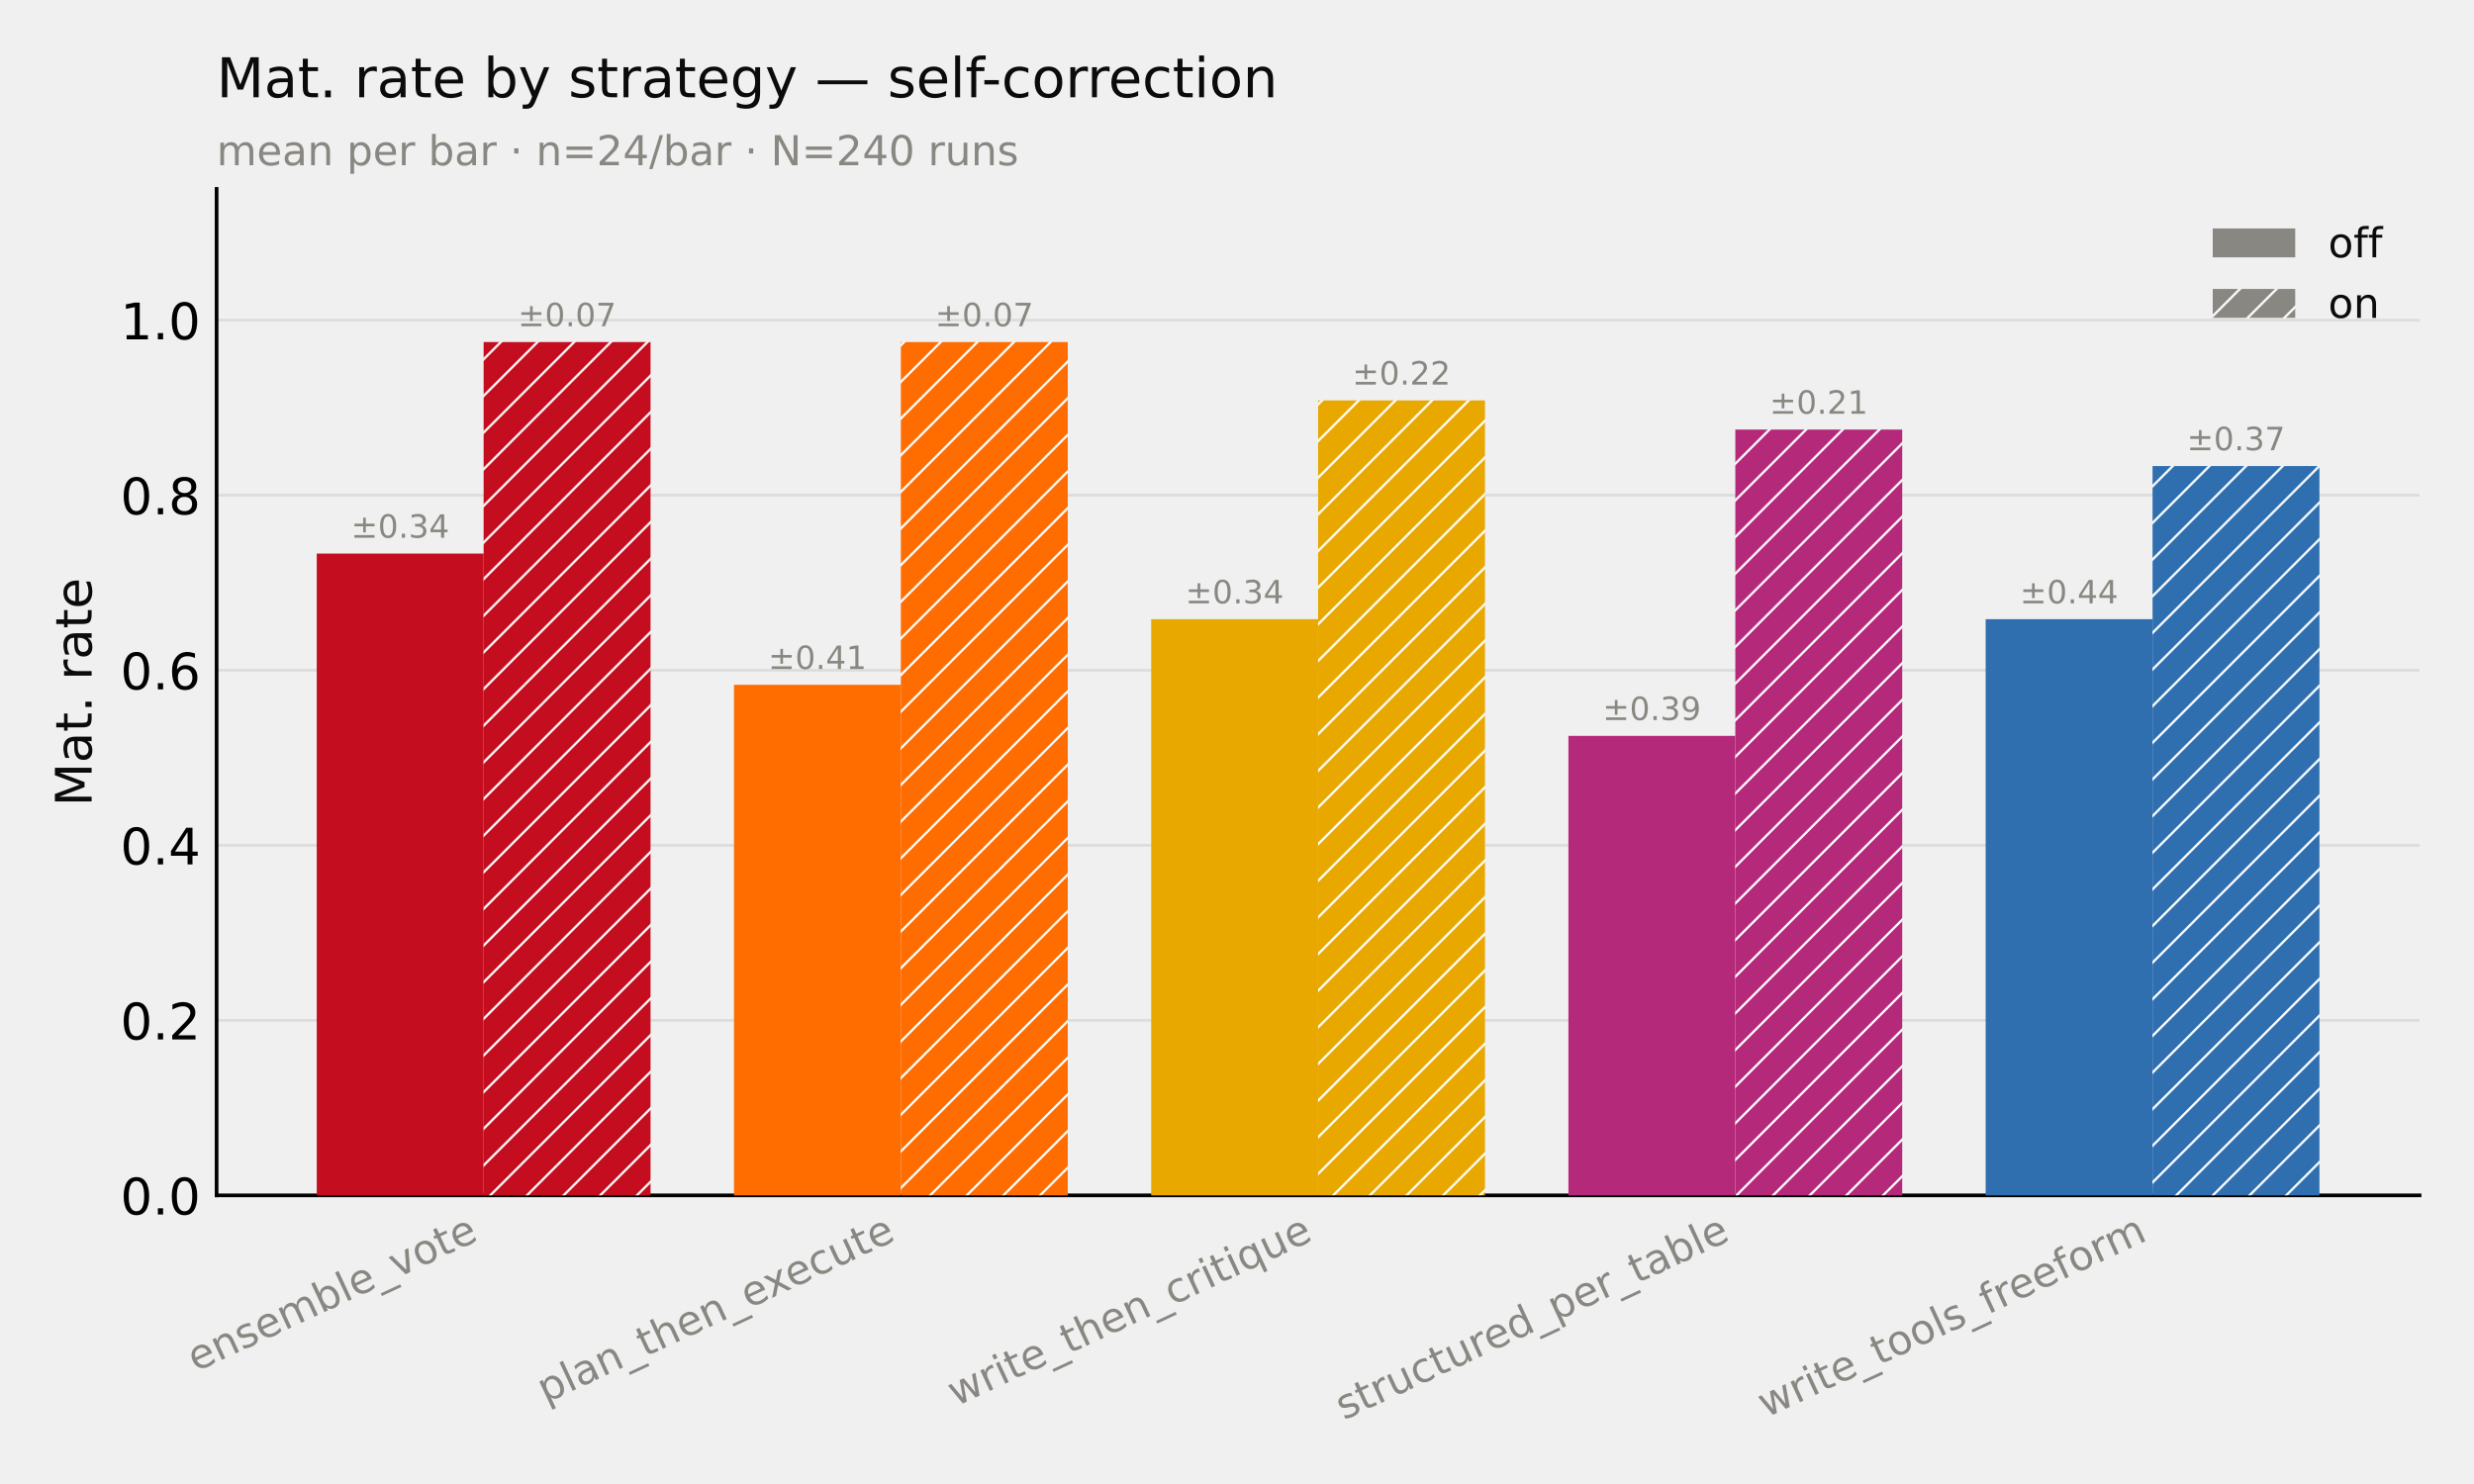
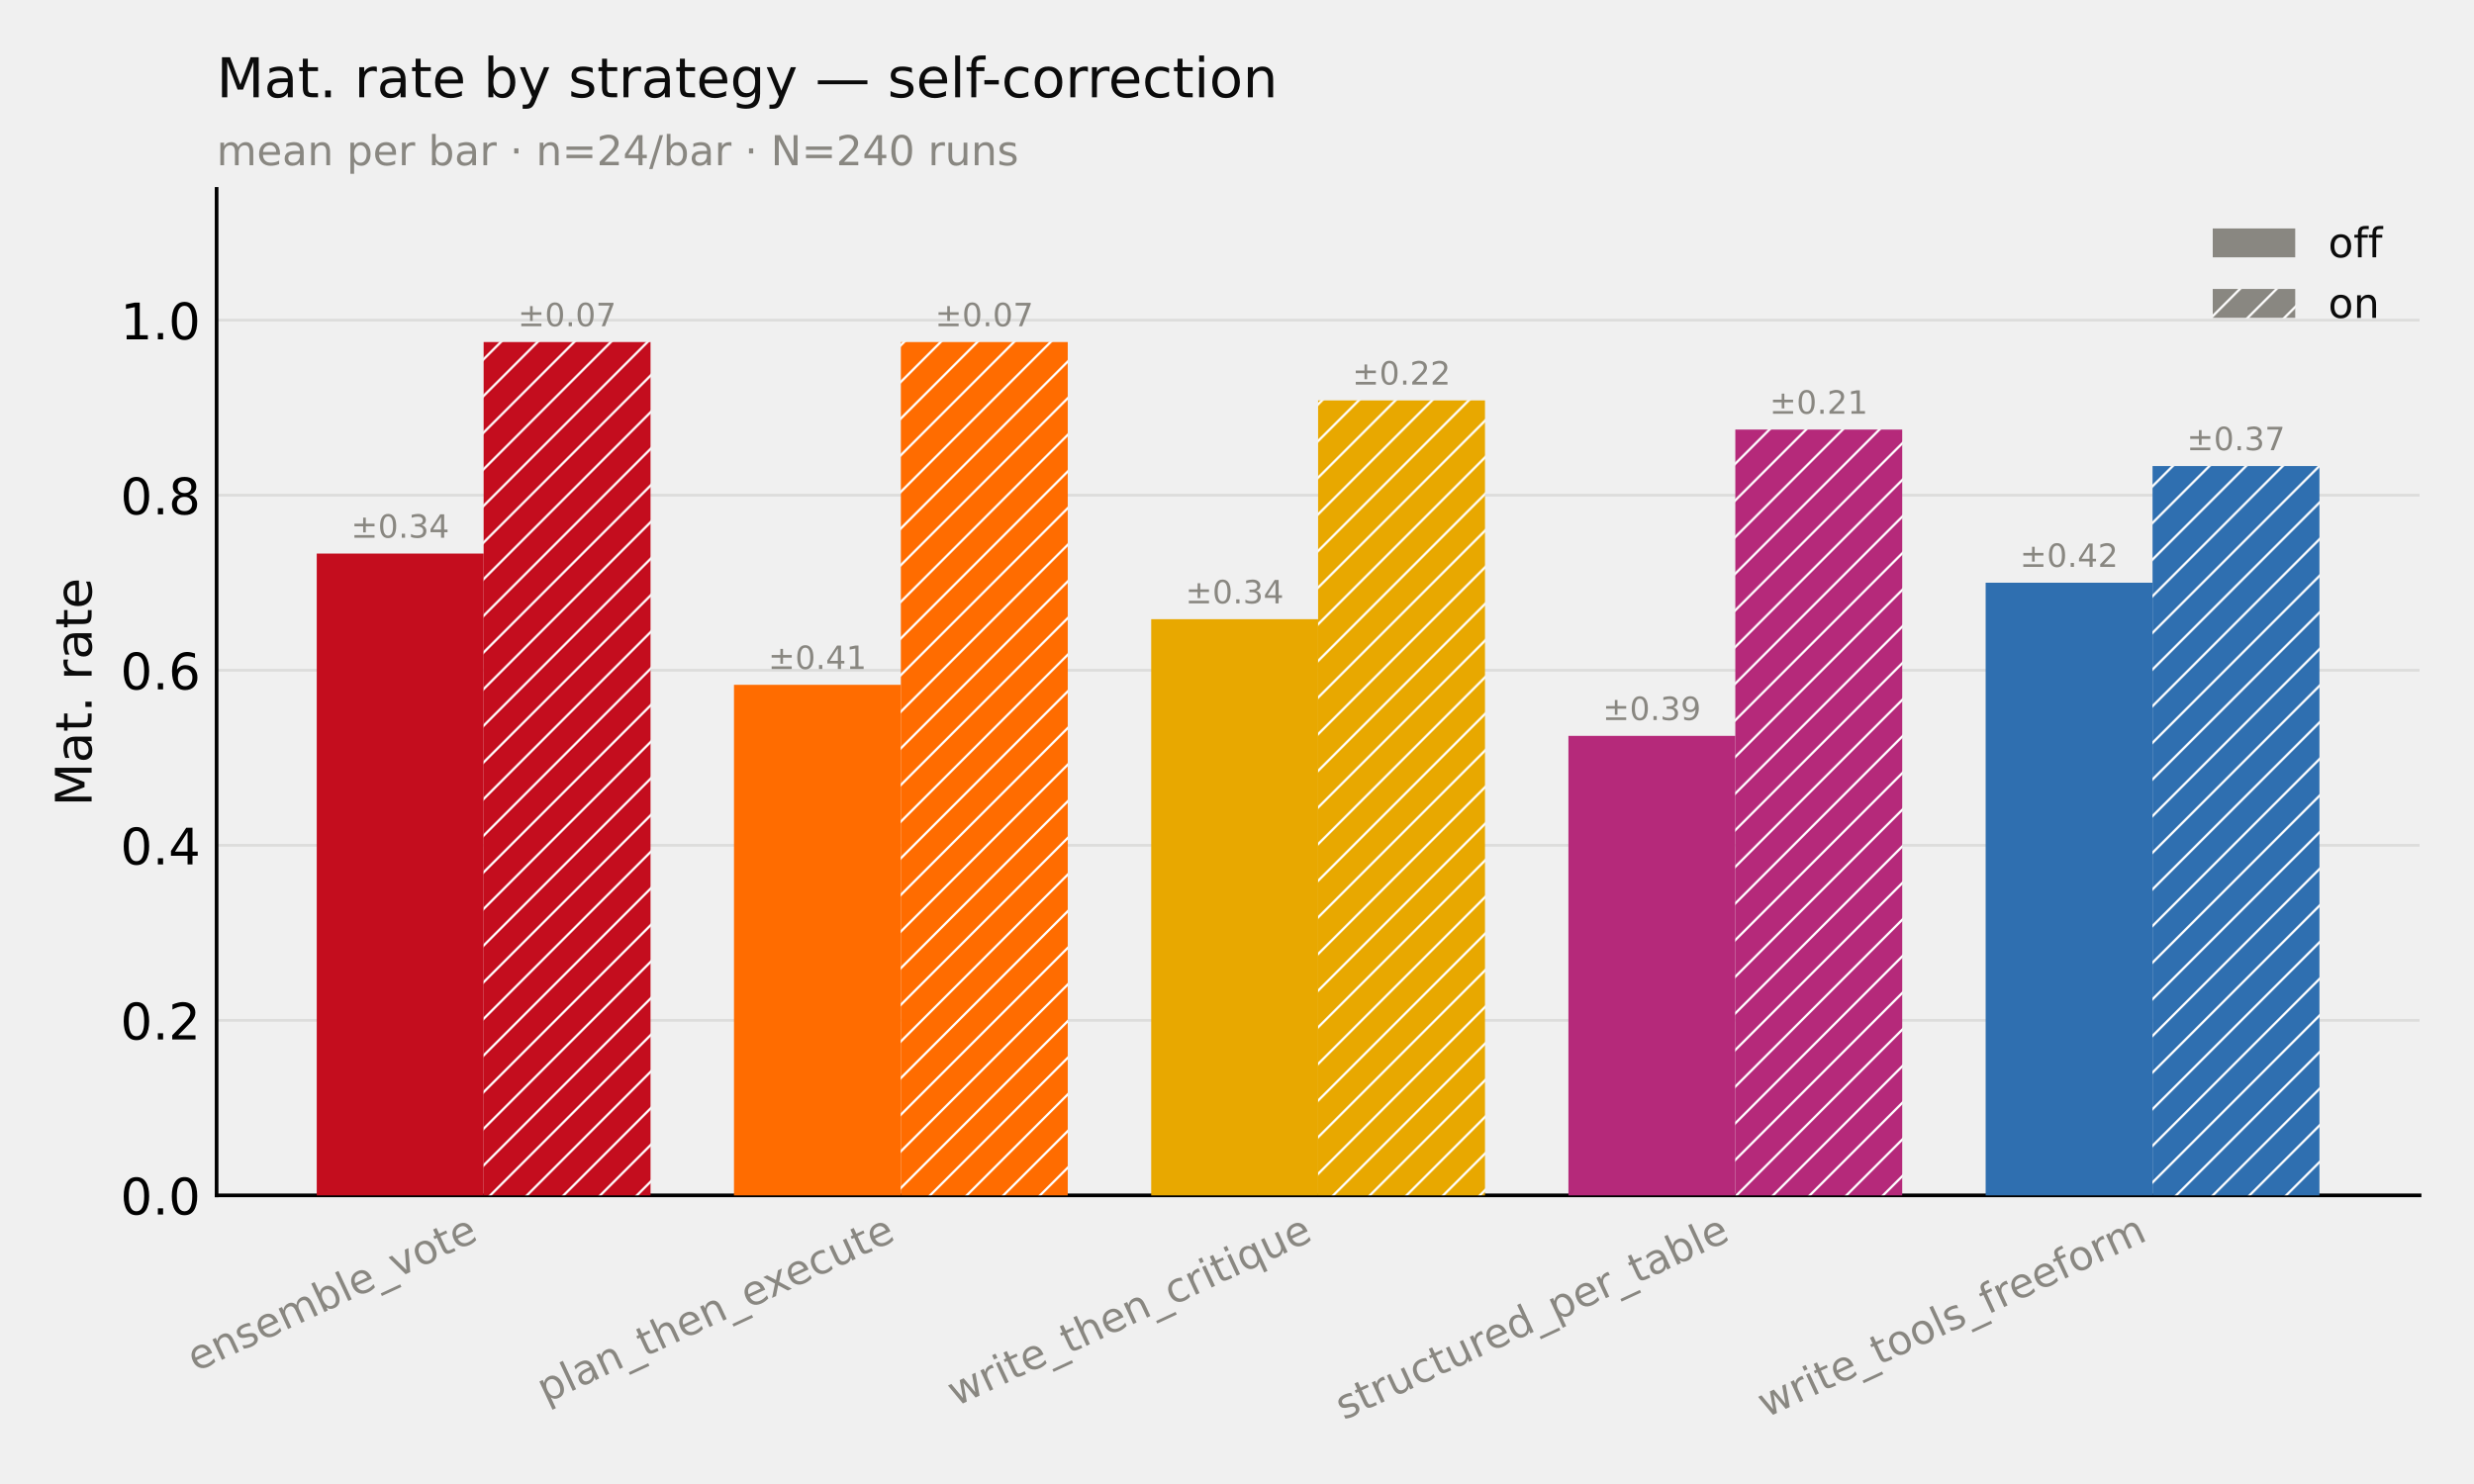
<svg xmlns="http://www.w3.org/2000/svg" width="540pt" height="324pt" viewBox="0 0 540 324" version="1.1">
  <defs>
    <style type="text/css">*{stroke-linejoin: round; stroke-linecap: butt}</style>
  </defs>
  <g id="figure_1">
    <g id="patch_1">
      <path d="M 0 324  L 540 324  L 540 0  L 0 0  L 0 324  z " style="fill: none" />
    </g>
    <g id="axes_1">
      <g id="patch_2">
        <path d="M 47.28 260.982  L 528.12 260.982  L 528.12 41.24  L 47.28 41.24  L 47.28 260.982  z " style="fill: none" />
      </g>
      <g id="matplotlib.axis_1">
        <g id="xtick_1">
          <g id="line2d_1" />
          <g id="text_1">
            <text style="font-size: 9px; font-family: 'DejaVu Sans', 'Bitstream Vera Sans', 'Computer Modern Sans Serif', 'Lucida Grande', 'Verdana', 'Geneva', 'Lucid', 'Arial', 'Helvetica', 'Avant Garde', sans-serif; fill: #898781" transform="translate(42.68812 299.5812) rotate(-25)">ensemble_vote</text>
          </g>
        </g>
        <g id="xtick_2">
          <g id="line2d_2" />
          <g id="text_2">
            <text style="font-size: 9px; font-family: 'DejaVu Sans', 'Bitstream Vera Sans', 'Computer Modern Sans Serif', 'Lucida Grande', 'Verdana', 'Geneva', 'Lucid', 'Arial', 'Helvetica', 'Avant Garde', sans-serif; fill: #898781" transform="translate(119.0716 306.4289) rotate(-25)">plan_then_execute</text>
          </g>
        </g>
        <g id="xtick_3">
          <g id="line2d_3" />
          <g id="text_3">
            <text style="font-size: 9px; font-family: 'DejaVu Sans', 'Bitstream Vera Sans', 'Computer Modern Sans Serif', 'Lucida Grande', 'Verdana', 'Geneva', 'Lucid', 'Arial', 'Helvetica', 'Avant Garde', sans-serif; fill: #898781" transform="translate(208.6499 307.1236) rotate(-25)">write_then_critique</text>
          </g>
        </g>
        <g id="xtick_4">
          <g id="line2d_4" />
          <g id="text_4">
            <text style="font-size: 9px; font-family: 'DejaVu Sans', 'Bitstream Vera Sans', 'Computer Modern Sans Serif', 'Lucida Grande', 'Verdana', 'Geneva', 'Lucid', 'Arial', 'Helvetica', 'Avant Garde', sans-serif; fill: #898781" transform="translate(293.3163 310.1088) rotate(-25)">structured_per_table</text>
          </g>
        </g>
        <g id="xtick_5">
          <g id="line2d_5" />
          <g id="text_5">
            <text style="font-size: 9px; font-family: 'DejaVu Sans', 'Bitstream Vera Sans', 'Computer Modern Sans Serif', 'Lucida Grande', 'Verdana', 'Geneva', 'Lucid', 'Arial', 'Helvetica', 'Avant Garde', sans-serif; fill: #898781" transform="translate(385.4843 309.5959) rotate(-25)">write_tools_freeform</text>
          </g>
        </g>
      </g>
      <g id="matplotlib.axis_2">
        <g id="ytick_1">
          <g id="line2d_6">
            <path d="M 47.28 260.982  L 528.12 260.982  " clip-path="url(#p8504a858bd)" style="fill: none; stroke: #898781; stroke-opacity: 0.18; stroke-width: 0.6; stroke-linecap: square" />
          </g>
          <g id="line2d_7" />
          <g id="text_6">
            <text style="font-size: 11px; font-family: 'DejaVu Sans', 'Bitstream Vera Sans', 'Computer Modern Sans Serif', 'Lucida Grande', 'Verdana', 'Geneva', 'Lucid', 'Arial', 'Helvetica', 'Avant Garde', sans-serif; text-anchor: end" x="43.78" y="265.161" transform="rotate(-0 43.78 265.1614)">0.0</text>
          </g>
        </g>
        <g id="ytick_2">
          <g id="line2d_8">
            <path d="M 47.28 222.766  L 528.12 222.766  " clip-path="url(#p8504a858bd)" style="fill: none; stroke: #898781; stroke-opacity: 0.18; stroke-width: 0.6; stroke-linecap: square" />
          </g>
          <g id="line2d_9" />
          <g id="text_7">
            <text style="font-size: 11px; font-family: 'DejaVu Sans', 'Bitstream Vera Sans', 'Computer Modern Sans Serif', 'Lucida Grande', 'Verdana', 'Geneva', 'Lucid', 'Arial', 'Helvetica', 'Avant Garde', sans-serif; text-anchor: end" x="43.78" y="226.945" transform="rotate(-0 43.78 226.9453)">0.2</text>
          </g>
        </g>
        <g id="ytick_3">
          <g id="line2d_10">
            <path d="M 47.28 184.55  L 528.12 184.55  " clip-path="url(#p8504a858bd)" style="fill: none; stroke: #898781; stroke-opacity: 0.18; stroke-width: 0.6; stroke-linecap: square" />
          </g>
          <g id="line2d_11" />
          <g id="text_8">
            <text style="font-size: 11px; font-family: 'DejaVu Sans', 'Bitstream Vera Sans', 'Computer Modern Sans Serif', 'Lucida Grande', 'Verdana', 'Geneva', 'Lucid', 'Arial', 'Helvetica', 'Avant Garde', sans-serif; text-anchor: end" x="43.78" y="188.729" transform="rotate(-0 43.78 188.7293)">0.4</text>
          </g>
        </g>
        <g id="ytick_4">
          <g id="line2d_12">
            <path d="M 47.28 146.334  L 528.12 146.334  " clip-path="url(#p8504a858bd)" style="fill: none; stroke: #898781; stroke-opacity: 0.18; stroke-width: 0.6; stroke-linecap: square" />
          </g>
          <g id="line2d_13" />
          <g id="text_9">
            <text style="font-size: 11px; font-family: 'DejaVu Sans', 'Bitstream Vera Sans', 'Computer Modern Sans Serif', 'Lucida Grande', 'Verdana', 'Geneva', 'Lucid', 'Arial', 'Helvetica', 'Avant Garde', sans-serif; text-anchor: end" x="43.78" y="150.513" transform="rotate(-0 43.78 150.5133)">0.6</text>
          </g>
        </g>
        <g id="ytick_5">
          <g id="line2d_14">
            <path d="M 47.28 108.118  L 528.12 108.118  " clip-path="url(#p8504a858bd)" style="fill: none; stroke: #898781; stroke-opacity: 0.18; stroke-width: 0.6; stroke-linecap: square" />
          </g>
          <g id="line2d_15" />
          <g id="text_10">
            <text style="font-size: 11px; font-family: 'DejaVu Sans', 'Bitstream Vera Sans', 'Computer Modern Sans Serif', 'Lucida Grande', 'Verdana', 'Geneva', 'Lucid', 'Arial', 'Helvetica', 'Avant Garde', sans-serif; text-anchor: end" x="43.78" y="112.297" transform="rotate(-0 43.78 112.2972)">0.8</text>
          </g>
        </g>
        <g id="ytick_6">
          <g id="line2d_16">
            <path d="M 47.28 69.902  L 528.12 69.902  " clip-path="url(#p8504a858bd)" style="fill: none; stroke: #898781; stroke-opacity: 0.18; stroke-width: 0.6; stroke-linecap: square" />
          </g>
          <g id="line2d_17" />
          <g id="text_11">
            <text style="font-size: 11px; font-family: 'DejaVu Sans', 'Bitstream Vera Sans', 'Computer Modern Sans Serif', 'Lucida Grande', 'Verdana', 'Geneva', 'Lucid', 'Arial', 'Helvetica', 'Avant Garde', sans-serif; text-anchor: end" x="43.78" y="74.081" transform="rotate(-0 43.78 74.08117)">1.0</text>
          </g>
        </g>
        <g id="text_12">
          <text style="font-size: 11px; font-family: 'DejaVu Sans', 'Bitstream Vera Sans', 'Computer Modern Sans Serif', 'Lucida Grande', 'Verdana', 'Geneva', 'Lucid', 'Arial', 'Helvetica', 'Avant Garde', sans-serif; text-anchor: middle; fill: #0b0b0b" x="19.999" y="151.111" transform="rotate(-90 19.99891 151.1111)">Mat. rate</text>
        </g>
      </g>
      <g id="patch_3">
        <path d="M 47.28 260.982  L 47.28 41.24  " style="fill: none; stroke: #000000; stroke-width: 0.8; stroke-linejoin: miter; stroke-linecap: square" />
      </g>
      <g id="patch_4">
        <path d="M 47.28 260.982  L 528.12 260.982  " style="fill: none; stroke: #000000; stroke-width: 0.8; stroke-linejoin: miter; stroke-linecap: square" />
      </g>
      <g id="patch_5">
        <path d="M 69.136 260.982  L 105.564 260.982  L 105.564 120.857  L 69.136 120.857  z " clip-path="url(#p8504a858bd)" style="fill: #c40d1e" />
      </g>
      <g id="patch_6">
        <path d="M 160.205 260.982  L 196.632 260.982  L 196.632 149.519  L 160.205 149.519  z " clip-path="url(#p8504a858bd)" style="fill: #ff6c00" />
      </g>
      <g id="patch_7">
        <path d="M 251.273 260.982  L 287.7 260.982  L 287.7 135.188  L 251.273 135.188  z " clip-path="url(#p8504a858bd)" style="fill: #e8a800" />
      </g>
      <g id="patch_8">
        <path d="M 342.341 260.982  L 378.768 260.982  L 378.768 160.665  L 342.341 160.665  z " clip-path="url(#p8504a858bd)" style="fill: #b5297a" />
      </g>
      <g id="patch_9">
-         <path d="M 433.409 260.982  L 469.836 260.982  L 469.836 135.188  L 433.409 135.188  z " clip-path="url(#p8504a858bd)" style="fill: #2f6fb0" />
+         <path d="M 433.409 260.982  L 469.836 260.982  L 469.836 127.226  L 433.409 127.226  z " clip-path="url(#p8504a858bd)" style="fill: #2f6fb0" />
      </g>
      <g id="patch_10">
        <path d="M 105.564 260.982  L 141.991 260.982  L 141.991 74.679  L 105.564 74.679  z " clip-path="url(#p8504a858bd)" style="fill: url(#h277df16254)" />
      </g>
      <g id="patch_11">
        <path d="M 196.632 260.982  L 233.059 260.982  L 233.059 74.679  L 196.632 74.679  z " clip-path="url(#p8504a858bd)" style="fill: url(#hbbf7264951)" />
      </g>
      <g id="patch_12">
        <path d="M 287.7 260.982  L 324.127 260.982  L 324.127 87.418  L 287.7 87.418  z " clip-path="url(#p8504a858bd)" style="fill: url(#h9056159bc5)" />
      </g>
      <g id="patch_13">
        <path d="M 378.768 260.982  L 415.195 260.982  L 415.195 93.787  L 378.768 93.787  z " clip-path="url(#p8504a858bd)" style="fill: url(#h76284bb3d5)" />
      </g>
      <g id="patch_14">
        <path d="M 469.836 260.982  L 506.264 260.982  L 506.264 101.749  L 469.836 101.749  z " clip-path="url(#p8504a858bd)" style="fill: url(#hf8e7a1197f)" />
      </g>
      <g id="text_13">
        <text style="font-size: 7px; font-family: 'DejaVu Sans', 'Bitstream Vera Sans', 'Computer Modern Sans Serif', 'Lucida Grande', 'Verdana', 'Geneva', 'Lucid', 'Arial', 'Helvetica', 'Avant Garde', sans-serif; text-anchor: middle; fill: #898781" x="87.35" y="117.401" transform="rotate(-0 87.35 117.401)">±0.34</text>
      </g>
      <g id="text_14">
        <text style="font-size: 7px; font-family: 'DejaVu Sans', 'Bitstream Vera Sans', 'Computer Modern Sans Serif', 'Lucida Grande', 'Verdana', 'Geneva', 'Lucid', 'Arial', 'Helvetica', 'Avant Garde', sans-serif; text-anchor: middle; fill: #898781" x="178.418" y="146.063" transform="rotate(-0 178.4182 146.063)">±0.41</text>
      </g>
      <g id="text_15">
        <text style="font-size: 7px; font-family: 'DejaVu Sans', 'Bitstream Vera Sans', 'Computer Modern Sans Serif', 'Lucida Grande', 'Verdana', 'Geneva', 'Lucid', 'Arial', 'Helvetica', 'Avant Garde', sans-serif; text-anchor: middle; fill: #898781" x="269.486" y="131.732" transform="rotate(-0 269.4864 131.732)">±0.34</text>
      </g>
      <g id="text_16">
        <text style="font-size: 7px; font-family: 'DejaVu Sans', 'Bitstream Vera Sans', 'Computer Modern Sans Serif', 'Lucida Grande', 'Verdana', 'Geneva', 'Lucid', 'Arial', 'Helvetica', 'Avant Garde', sans-serif; text-anchor: middle; fill: #898781" x="360.555" y="157.209" transform="rotate(-0 360.5545 157.2093)">±0.39</text>
      </g>
      <g id="text_17">
-         <text style="font-size: 7px; font-family: 'DejaVu Sans', 'Bitstream Vera Sans', 'Computer Modern Sans Serif', 'Lucida Grande', 'Verdana', 'Geneva', 'Lucid', 'Arial', 'Helvetica', 'Avant Garde', sans-serif; text-anchor: middle; fill: #898781" x="451.623" y="131.732" transform="rotate(-0 451.6227 131.732)">±0.44</text>
+         <text style="font-size: 7px; font-family: 'DejaVu Sans', 'Bitstream Vera Sans', 'Computer Modern Sans Serif', 'Lucida Grande', 'Verdana', 'Geneva', 'Lucid', 'Arial', 'Helvetica', 'Avant Garde', sans-serif; text-anchor: middle; fill: #898781" x="451.623" y="123.77" transform="rotate(-0 451.6227 123.7703)">±0.42</text>
      </g>
      <g id="text_18">
        <text style="font-size: 7px; font-family: 'DejaVu Sans', 'Bitstream Vera Sans', 'Computer Modern Sans Serif', 'Lucida Grande', 'Verdana', 'Geneva', 'Lucid', 'Arial', 'Helvetica', 'Avant Garde', sans-serif; text-anchor: middle; fill: #898781" x="123.777" y="71.223" transform="rotate(-0 123.7773 71.22325)">±0.07</text>
      </g>
      <g id="text_19">
        <text style="font-size: 7px; font-family: 'DejaVu Sans', 'Bitstream Vera Sans', 'Computer Modern Sans Serif', 'Lucida Grande', 'Verdana', 'Geneva', 'Lucid', 'Arial', 'Helvetica', 'Avant Garde', sans-serif; text-anchor: middle; fill: #898781" x="214.845" y="71.223" transform="rotate(-0 214.8455 71.22325)">±0.07</text>
      </g>
      <g id="text_20">
        <text style="font-size: 7px; font-family: 'DejaVu Sans', 'Bitstream Vera Sans', 'Computer Modern Sans Serif', 'Lucida Grande', 'Verdana', 'Geneva', 'Lucid', 'Arial', 'Helvetica', 'Avant Garde', sans-serif; text-anchor: middle; fill: #898781" x="305.914" y="83.962" transform="rotate(-0 305.9136 83.96193)">±0.22</text>
      </g>
      <g id="text_21">
        <text style="font-size: 7px; font-family: 'DejaVu Sans', 'Bitstream Vera Sans', 'Computer Modern Sans Serif', 'Lucida Grande', 'Verdana', 'Geneva', 'Lucid', 'Arial', 'Helvetica', 'Avant Garde', sans-serif; text-anchor: middle; fill: #898781" x="396.982" y="90.331" transform="rotate(-0 396.9818 90.33127)">±0.21</text>
      </g>
      <g id="text_22">
        <text style="font-size: 7px; font-family: 'DejaVu Sans', 'Bitstream Vera Sans', 'Computer Modern Sans Serif', 'Lucida Grande', 'Verdana', 'Geneva', 'Lucid', 'Arial', 'Helvetica', 'Avant Garde', sans-serif; text-anchor: middle; fill: #898781" x="488.05" y="98.293" transform="rotate(-0 488.05 98.29295)">±0.37</text>
      </g>
      <g id="text_23">
        <text style="font-size: 9px; font-family: 'DejaVu Sans', 'Bitstream Vera Sans', 'Computer Modern Sans Serif', 'Lucida Grande', 'Verdana', 'Geneva', 'Lucid', 'Arial', 'Helvetica', 'Avant Garde', sans-serif; text-anchor: start; fill: #898781" x="47.28" y="36.072" transform="rotate(-0 47.28 36.07215)">mean per bar · n=24/bar · N=240 runs</text>
      </g>
      <g id="text_24">
        <text style="font-size: 12px; font-family: 'DejaVu Sans', 'Bitstream Vera Sans', 'Computer Modern Sans Serif', 'Lucida Grande', 'Verdana', 'Geneva', 'Lucid', 'Arial', 'Helvetica', 'Avant Garde', sans-serif; text-anchor: start; fill: #0b0b0b" x="47.28" y="21.24" transform="rotate(-0 47.28 21.24)">Mat. rate by strategy — self-correction</text>
      </g>
      <g id="legend_1">
        <g id="patch_15">
          <path d="M 482.977 56.179  L 500.977 56.179  L 500.977 49.879  L 482.977 49.879  z " style="fill: #898781" />
        </g>
        <g id="text_25">
          <text style="font-size: 9px; font-family: 'DejaVu Sans', 'Bitstream Vera Sans', 'Computer Modern Sans Serif', 'Lucida Grande', 'Verdana', 'Geneva', 'Lucid', 'Arial', 'Helvetica', 'Avant Garde', sans-serif; text-anchor: start; fill: #0b0b0b" x="508.177" y="56.179" transform="rotate(-0 508.1766 56.17859)">off</text>
        </g>
        <g id="patch_16">
          <path d="M 482.977 69.389  L 500.977 69.389  L 500.977 63.089  L 482.977 63.089  z " style="fill: url(#h33c02eef4f)" />
        </g>
        <g id="text_26">
          <text style="font-size: 9px; font-family: 'DejaVu Sans', 'Bitstream Vera Sans', 'Computer Modern Sans Serif', 'Lucida Grande', 'Verdana', 'Geneva', 'Lucid', 'Arial', 'Helvetica', 'Avant Garde', sans-serif; text-anchor: start; fill: #0b0b0b" x="508.177" y="69.389" transform="rotate(-0 508.1766 69.38891)">on</text>
        </g>
      </g>
    </g>
  </g>
  <defs>
    <clipPath id="p8504a858bd">
      <rect x="47.28" y="41.24" width="480.84" height="219.742" />
    </clipPath>
  </defs>
  <defs>
    <pattern id="h277df16254" patternUnits="userSpaceOnUse" x="0" y="0" width="72" height="72">
      <rect x="0" y="0" width="73" height="73" fill="#c40d1e" />
      <path d="M -36 36  L 36 -36  M -32 40  L 40 -32  M -28 44  L 44 -28  M -24 48  L 48 -24  M -20 52  L 52 -20  M -16 56  L 56 -16  M -12 60  L 60 -12  M -8 64  L 64 -8  M -4 68  L 68 -4  M 0 72  L 72 0  M 4 76  L 76 4  M 8 80  L 80 8  M 12 84  L 84 12  M 16 88  L 88 16  M 20 92  L 92 20  M 24 96  L 96 24  M 28 100  L 100 28  M 32 104  L 104 32  M 36 108  L 108 36  " style="fill: #ffffff; stroke: #ffffff; stroke-width: 0.5; stroke-linecap: butt; stroke-linejoin: miter" />
    </pattern>
    <pattern id="hbbf7264951" patternUnits="userSpaceOnUse" x="0" y="0" width="72" height="72">
      <rect x="0" y="0" width="73" height="73" fill="#ff6c00" />
      <path d="M -36 36  L 36 -36  M -32 40  L 40 -32  M -28 44  L 44 -28  M -24 48  L 48 -24  M -20 52  L 52 -20  M -16 56  L 56 -16  M -12 60  L 60 -12  M -8 64  L 64 -8  M -4 68  L 68 -4  M 0 72  L 72 0  M 4 76  L 76 4  M 8 80  L 80 8  M 12 84  L 84 12  M 16 88  L 88 16  M 20 92  L 92 20  M 24 96  L 96 24  M 28 100  L 100 28  M 32 104  L 104 32  M 36 108  L 108 36  " style="fill: #ffffff; stroke: #ffffff; stroke-width: 0.5; stroke-linecap: butt; stroke-linejoin: miter" />
    </pattern>
    <pattern id="h9056159bc5" patternUnits="userSpaceOnUse" x="0" y="0" width="72" height="72">
      <rect x="0" y="0" width="73" height="73" fill="#e8a800" />
      <path d="M -36 36  L 36 -36  M -32 40  L 40 -32  M -28 44  L 44 -28  M -24 48  L 48 -24  M -20 52  L 52 -20  M -16 56  L 56 -16  M -12 60  L 60 -12  M -8 64  L 64 -8  M -4 68  L 68 -4  M 0 72  L 72 0  M 4 76  L 76 4  M 8 80  L 80 8  M 12 84  L 84 12  M 16 88  L 88 16  M 20 92  L 92 20  M 24 96  L 96 24  M 28 100  L 100 28  M 32 104  L 104 32  M 36 108  L 108 36  " style="fill: #ffffff; stroke: #ffffff; stroke-width: 0.5; stroke-linecap: butt; stroke-linejoin: miter" />
    </pattern>
    <pattern id="h76284bb3d5" patternUnits="userSpaceOnUse" x="0" y="0" width="72" height="72">
      <rect x="0" y="0" width="73" height="73" fill="#b5297a" />
      <path d="M -36 36  L 36 -36  M -32 40  L 40 -32  M -28 44  L 44 -28  M -24 48  L 48 -24  M -20 52  L 52 -20  M -16 56  L 56 -16  M -12 60  L 60 -12  M -8 64  L 64 -8  M -4 68  L 68 -4  M 0 72  L 72 0  M 4 76  L 76 4  M 8 80  L 80 8  M 12 84  L 84 12  M 16 88  L 88 16  M 20 92  L 92 20  M 24 96  L 96 24  M 28 100  L 100 28  M 32 104  L 104 32  M 36 108  L 108 36  " style="fill: #ffffff; stroke: #ffffff; stroke-width: 0.5; stroke-linecap: butt; stroke-linejoin: miter" />
    </pattern>
    <pattern id="hf8e7a1197f" patternUnits="userSpaceOnUse" x="0" y="0" width="72" height="72">
      <rect x="0" y="0" width="73" height="73" fill="#2f6fb0" />
      <path d="M -36 36  L 36 -36  M -32 40  L 40 -32  M -28 44  L 44 -28  M -24 48  L 48 -24  M -20 52  L 52 -20  M -16 56  L 56 -16  M -12 60  L 60 -12  M -8 64  L 64 -8  M -4 68  L 68 -4  M 0 72  L 72 0  M 4 76  L 76 4  M 8 80  L 80 8  M 12 84  L 84 12  M 16 88  L 88 16  M 20 92  L 92 20  M 24 96  L 96 24  M 28 100  L 100 28  M 32 104  L 104 32  M 36 108  L 108 36  " style="fill: #ffffff; stroke: #ffffff; stroke-width: 0.5; stroke-linecap: butt; stroke-linejoin: miter" />
    </pattern>
    <pattern id="h33c02eef4f" patternUnits="userSpaceOnUse" x="0" y="0" width="72" height="72">
      <rect x="0" y="0" width="73" height="73" fill="#898781" />
      <path d="M -36 36  L 36 -36  M -32 40  L 40 -32  M -28 44  L 44 -28  M -24 48  L 48 -24  M -20 52  L 52 -20  M -16 56  L 56 -16  M -12 60  L 60 -12  M -8 64  L 64 -8  M -4 68  L 68 -4  M 0 72  L 72 0  M 4 76  L 76 4  M 8 80  L 80 8  M 12 84  L 84 12  M 16 88  L 88 16  M 20 92  L 92 20  M 24 96  L 96 24  M 28 100  L 100 28  M 32 104  L 104 32  M 36 108  L 108 36  " style="fill: #ffffff; stroke: #ffffff; stroke-width: 0.5; stroke-linecap: butt; stroke-linejoin: miter" />
    </pattern>
  </defs>
</svg>
